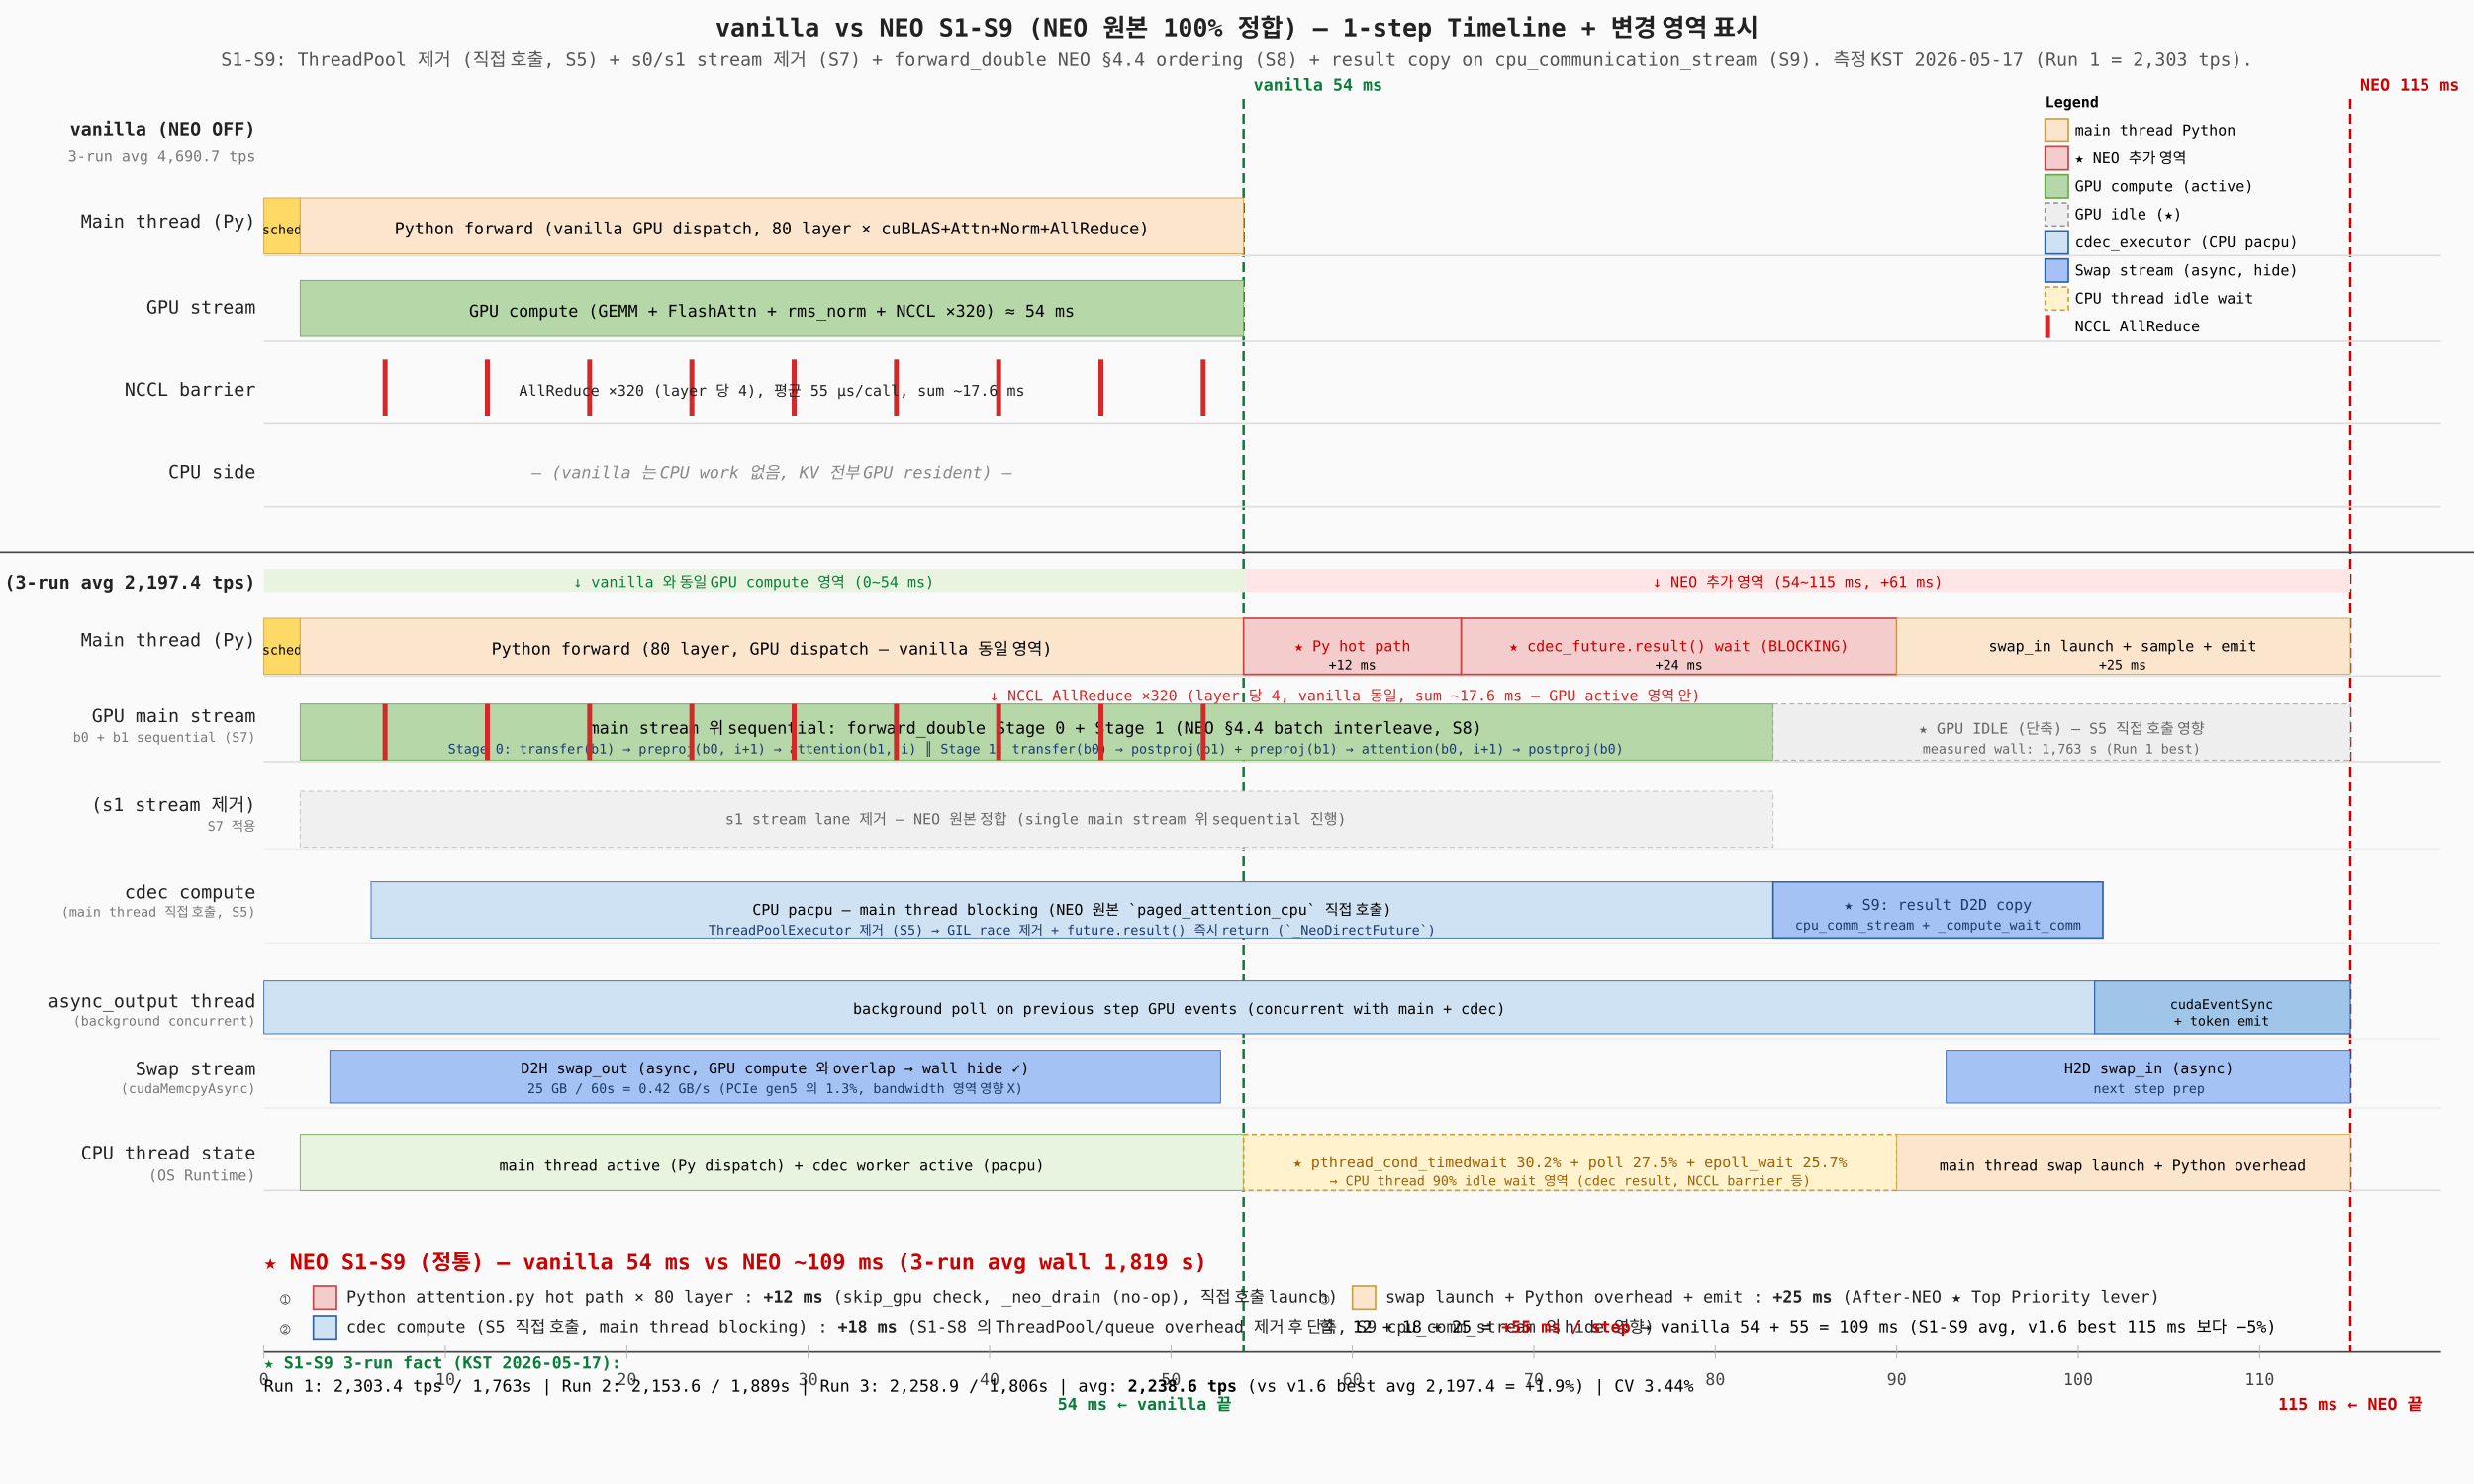
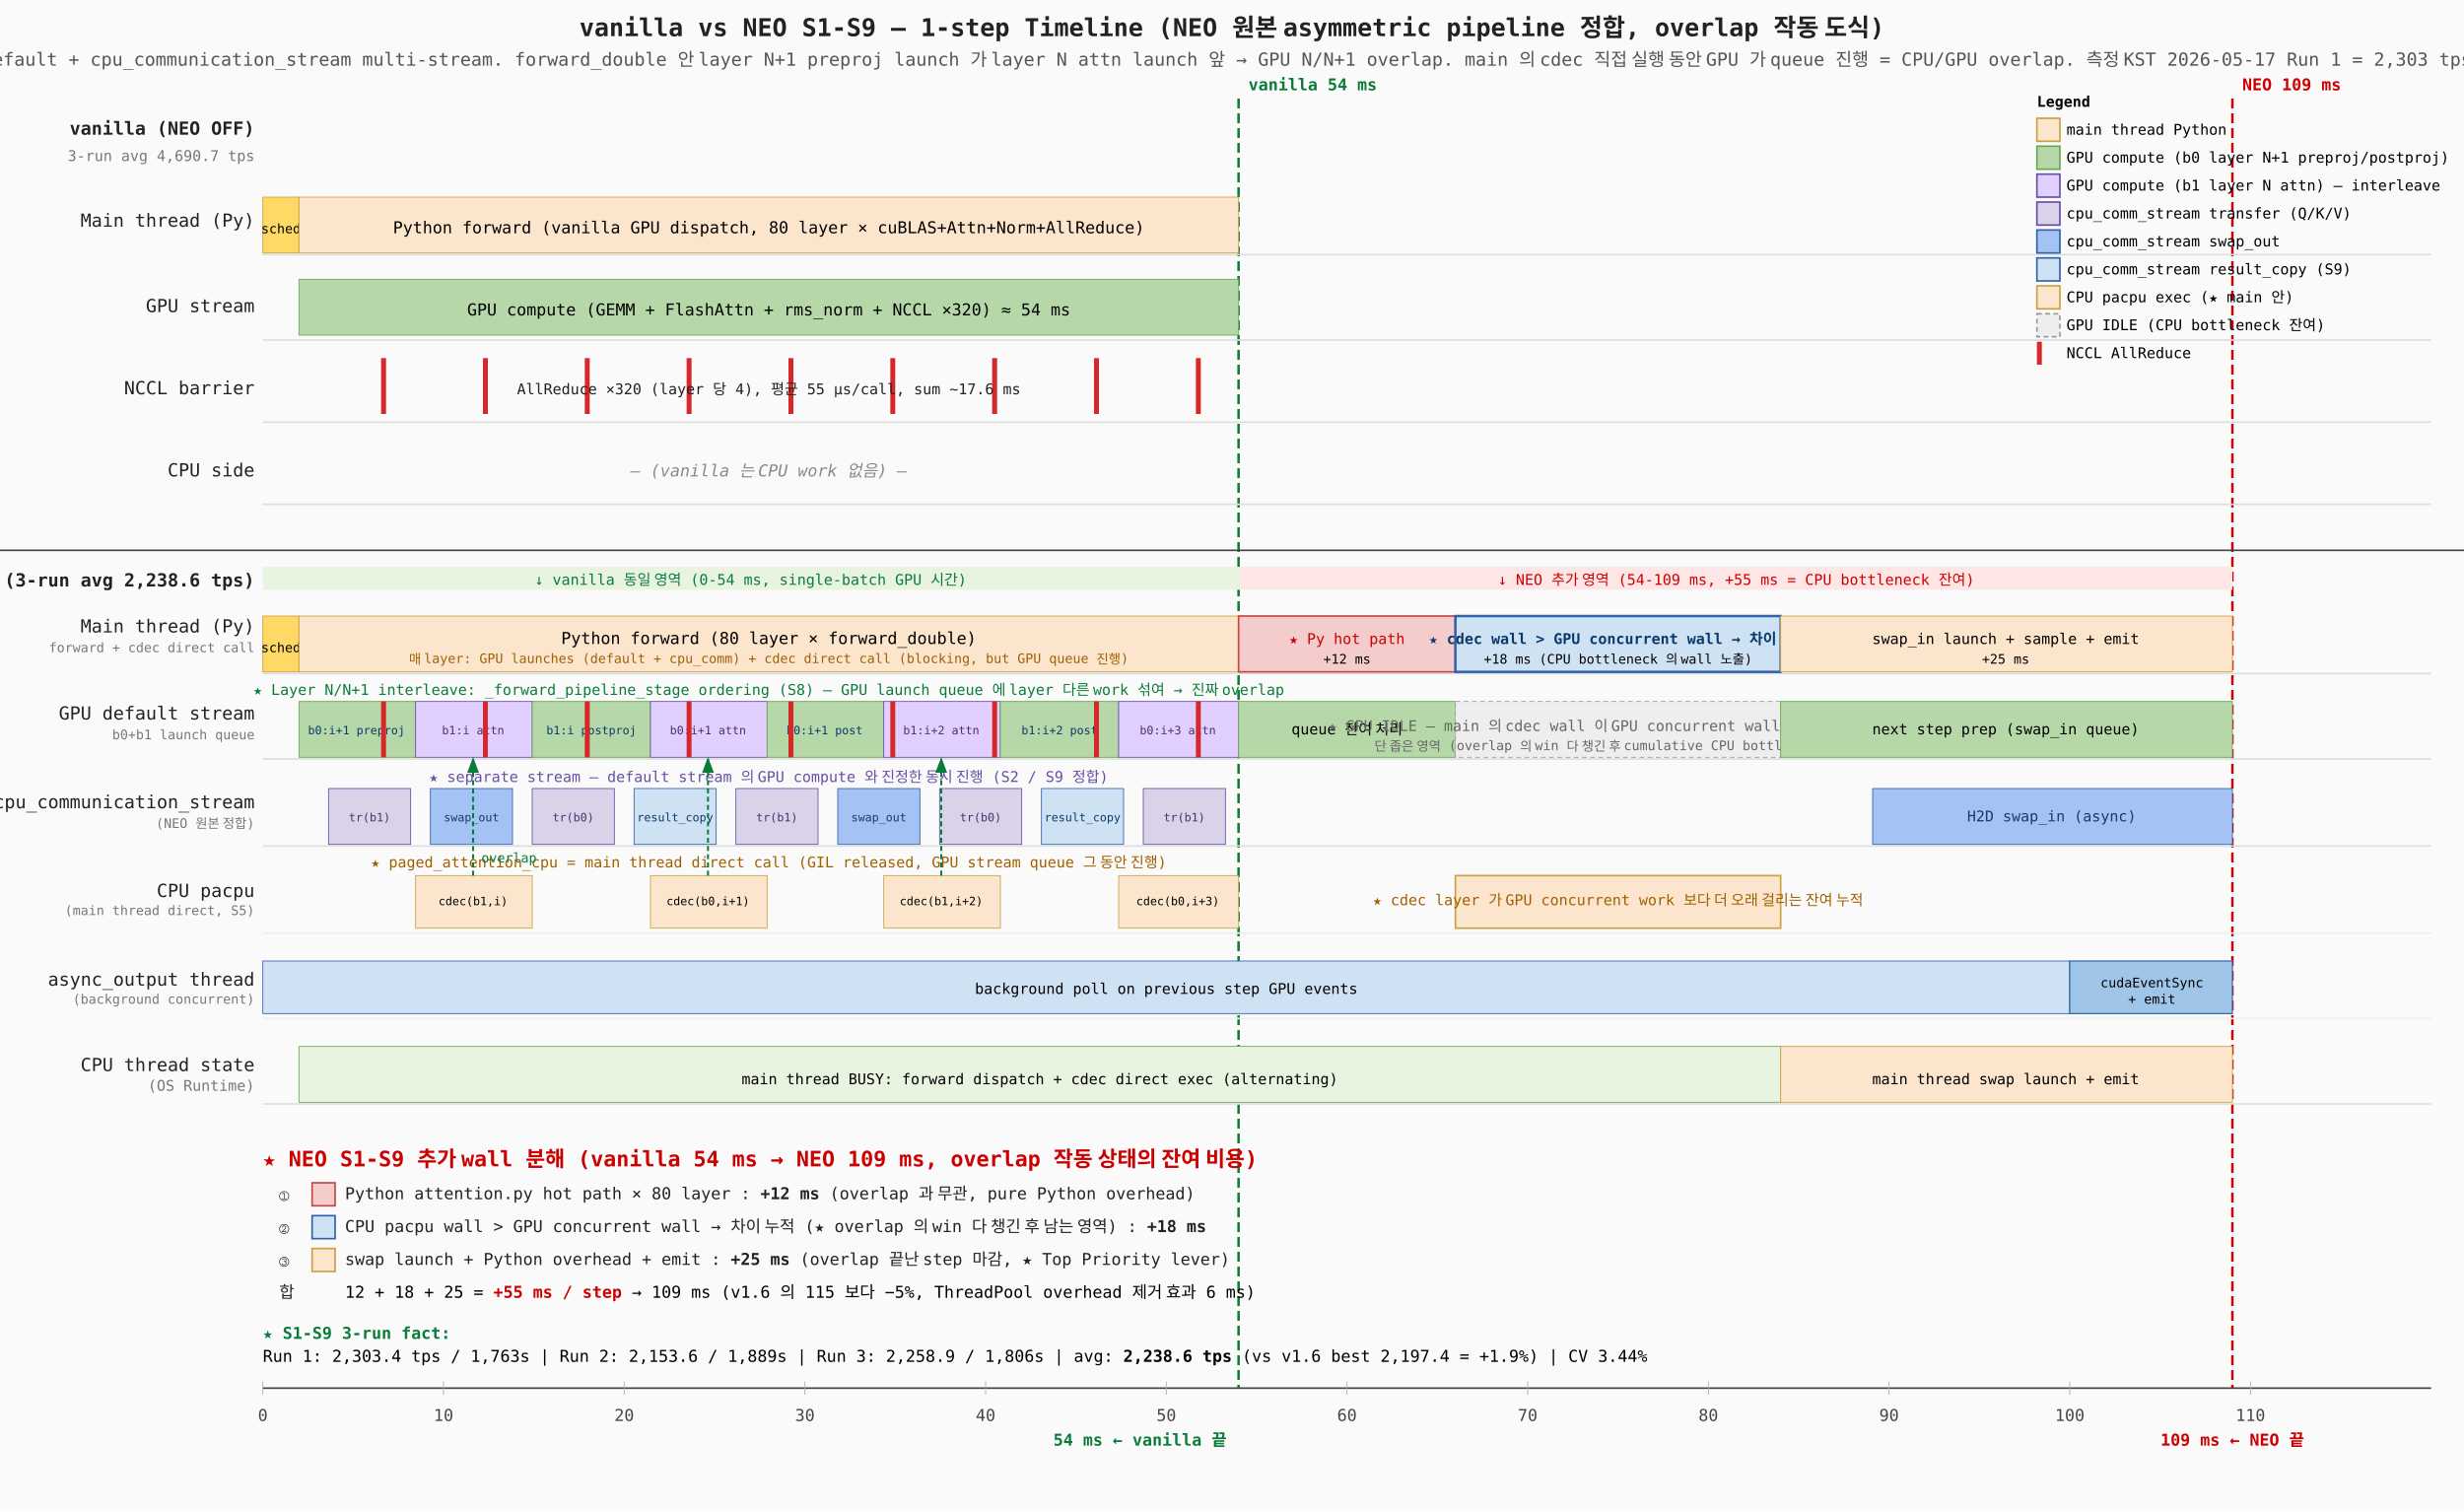
- <svg xmlns="http://www.w3.org/2000/svg" viewBox="0 0 1500 900" font-family="Menlo, monospace" font-size="11">
-   <rect width="1500" height="900" fill="#fafafa" />
-   <text x="750" y="22" text-anchor="middle" font-size="15" font-weight="bold" fill="#222">vanilla vs NEO S1-S9 (NEO 원본 100% 정합) — 1-step Timeline + 변경 영역 표시</text>
+ <svg xmlns="http://www.w3.org/2000/svg" viewBox="0 0 1500 920" font-family="Menlo, monospace" font-size="11">
+   <rect width="1500" height="920" fill="#fafafa" />
+   <text x="750" y="22" text-anchor="middle" font-size="15" font-weight="bold" fill="#222">vanilla vs NEO S1-S9 — 1-step Timeline (NEO 원본 asymmetric pipeline 정합, overlap 작동 도식)</text>
  <text x="750" y="40" text-anchor="middle" font-size="11" fill="#555">
-     S1-S9: ThreadPool 제거 (직접 호출, S5) + s0/s1 stream 제거 (S7) + forward_double NEO §4.4 ordering (S8) + result copy on cpu_communication_stream (S9). 측정 KST 2026-05-17 (Run 1 = 2,303 tps).
+     default + cpu_communication_stream multi-stream. forward_double 안 layer N+1 preproj launch 가 layer N attn launch 앞 → GPU N/N+1 overlap. main 의 cdec 직접 실행 동안 GPU 가 queue 진행 = CPU/GPU overlap. 측정 KST 2026-05-17 Run 1 = 2,303 tps.
  </text>
-   <line x1="160" y1="820" x2="1480" y2="820" stroke="#444" stroke-width="1" />
+   <line x1="160" y1="845" x2="1480" y2="845" stroke="#444" stroke-width="1" />
  <g font-size="10" fill="#444">
-     <text x="160" y="840" text-anchor="middle">0</text>
-     <text x="270" y="840" text-anchor="middle">10</text>
-     <text x="380" y="840" text-anchor="middle">20</text>
-     <text x="490" y="840" text-anchor="middle">30</text>
-     <text x="600" y="840" text-anchor="middle">40</text>
-     <text x="694" y="855" text-anchor="middle" font-weight="bold" fill="#0a7c3a">54 ms ← vanilla 끝</text>
-     <text x="710" y="840" text-anchor="middle">50</text>
-     <text x="820" y="840" text-anchor="middle">60</text>
-     <text x="930" y="840" text-anchor="middle">70</text>
-     <text x="1040" y="840" text-anchor="middle">80</text>
-     <text x="1150" y="840" text-anchor="middle">90</text>
-     <text x="1260" y="840" text-anchor="middle">100</text>
-     <text x="1370" y="840" text-anchor="middle">110</text>
-     <text x="1425" y="855" text-anchor="middle" font-weight="bold" fill="#c00">115 ms ← NEO 끝</text>
+     <text x="160" y="865" text-anchor="middle">0</text>
+     <text x="270" y="865" text-anchor="middle">10</text>
+     <text x="380" y="865" text-anchor="middle">20</text>
+     <text x="490" y="865" text-anchor="middle">30</text>
+     <text x="600" y="865" text-anchor="middle">40</text>
+     <text x="694" y="880" text-anchor="middle" font-weight="bold" fill="#0a7c3a">54 ms ← vanilla 끝</text>
+     <text x="710" y="865" text-anchor="middle">50</text>
+     <text x="820" y="865" text-anchor="middle">60</text>
+     <text x="930" y="865" text-anchor="middle">70</text>
+     <text x="1040" y="865" text-anchor="middle">80</text>
+     <text x="1150" y="865" text-anchor="middle">90</text>
+     <text x="1260" y="865" text-anchor="middle">100</text>
+     <text x="1370" y="865" text-anchor="middle">110</text>
+     <text x="1359" y="880" text-anchor="middle" font-weight="bold" fill="#c00">109 ms ← NEO 끝</text>
  </g>
  <g stroke="#aaa" stroke-width="0.5">
-     <line x1="160" y1="816" x2="160" y2="824" />
-     <line x1="270" y1="816" x2="270" y2="824" />
-     <line x1="380" y1="816" x2="380" y2="824" />
-     <line x1="490" y1="816" x2="490" y2="824" />
-     <line x1="600" y1="816" x2="600" y2="824" />
-     <line x1="710" y1="816" x2="710" y2="824" />
-     <line x1="820" y1="816" x2="820" y2="824" />
-     <line x1="930" y1="816" x2="930" y2="824" />
-     <line x1="1040" y1="816" x2="1040" y2="824" />
-     <line x1="1150" y1="816" x2="1150" y2="824" />
-     <line x1="1260" y1="816" x2="1260" y2="824" />
-     <line x1="1370" y1="816" x2="1370" y2="824" />
-   </g>
-   <line x1="754" y1="60" x2="754" y2="820" stroke="#0a7c3a" stroke-width="1.5" stroke-dasharray="6,3" />
+     <line x1="160" y1="841" x2="160" y2="849" />
+     <line x1="270" y1="841" x2="270" y2="849" />
+     <line x1="380" y1="841" x2="380" y2="849" />
+     <line x1="490" y1="841" x2="490" y2="849" />
+     <line x1="600" y1="841" x2="600" y2="849" />
+     <line x1="710" y1="841" x2="710" y2="849" />
+     <line x1="820" y1="841" x2="820" y2="849" />
+     <line x1="930" y1="841" x2="930" y2="849" />
+     <line x1="1040" y1="841" x2="1040" y2="849" />
+     <line x1="1150" y1="841" x2="1150" y2="849" />
+     <line x1="1260" y1="841" x2="1260" y2="849" />
+     <line x1="1370" y1="841" x2="1370" y2="849" />
+   </g>
+   <line x1="754" y1="60" x2="754" y2="845" stroke="#0a7c3a" stroke-width="1.5" stroke-dasharray="6,3" />
  <text x="760" y="55" font-size="10" font-weight="bold" fill="#0a7c3a">vanilla 54 ms</text>
-   <line x1="1425" y1="60" x2="1425" y2="820" stroke="#c00" stroke-width="1.5" stroke-dasharray="6,3" />
-   <text x="1431" y="55" font-size="10" font-weight="bold" fill="#c00">NEO 115 ms</text>
+   <line x1="1359" y1="60" x2="1359" y2="845" stroke="#c00" stroke-width="1.5" stroke-dasharray="6,3" />
+   <text x="1365" y="55" font-size="10" font-weight="bold" fill="#c00">NEO 109 ms</text>
  <text x="155" y="82" text-anchor="end" font-weight="bold" fill="#222">vanilla (NEO OFF)</text>
  <text x="155" y="98" text-anchor="end" font-size="9" fill="#777">3-run avg 4,690.7 tps</text>
  <text x="155" y="138" text-anchor="end" fill="#222">Main thread (Py)</text>
  <line x1="160" y1="155" x2="1480" y2="155" stroke="#ddd" />
  <rect x="160" y="120" width="22" height="34" fill="#ffd966" stroke="#caa040" stroke-width="0.5" />
  <text x="171" y="142" text-anchor="middle" font-size="8">sched</text>
  <rect x="182" y="120" width="572" height="34" fill="#fce5cd" stroke="#caa040" stroke-width="0.5" />
  <text x="468" y="142" text-anchor="middle" font-size="10">Python forward (vanilla GPU dispatch, 80 layer × cuBLAS+Attn+Norm+AllReduce)</text>
  <text x="155" y="190" text-anchor="end" fill="#222">GPU stream</text>
  <line x1="160" y1="207" x2="1480" y2="207" stroke="#ddd" />
  <rect x="182" y="170" width="572" height="34" fill="#b6d7a8" stroke="#6aa84f" stroke-width="0.5" />
  <text x="468" y="192" text-anchor="middle" font-size="10">GPU compute (GEMM + FlashAttn + rms_norm + NCCL ×320) ≈ 54 ms</text>
  <text x="155" y="240" text-anchor="end" fill="#222">NCCL barrier</text>
  <line x1="160" y1="257" x2="1480" y2="257" stroke="#ddd" />
  <g fill="#d62828">
    <rect x="232" y="218" width="3" height="34" />
    <rect x="294" y="218" width="3" height="34" />
    <rect x="356" y="218" width="3" height="34" />
    <rect x="418" y="218" width="3" height="34" />
    <rect x="480" y="218" width="3" height="34" />
    <rect x="542" y="218" width="3" height="34" />
    <rect x="604" y="218" width="3" height="34" />
    <rect x="666" y="218" width="3" height="34" />
    <rect x="728" y="218" width="3" height="34" />
  </g>
  <text x="468" y="240" text-anchor="middle" font-size="9" fill="#222">AllReduce ×320 (layer 당 4), 평균 55 μs/call, sum ~17.6 ms</text>
  <text x="155" y="290" text-anchor="end" fill="#222">CPU side</text>
  <line x1="160" y1="307" x2="1480" y2="307" stroke="#ddd" />
-   <text x="468" y="290" text-anchor="middle" font-size="10" fill="#888" font-style="italic">— (vanilla 는 CPU work 없음, KV 전부 GPU resident) —</text>
+   <text x="468" y="290" text-anchor="middle" font-size="10" fill="#888" font-style="italic">— (vanilla 는 CPU work 없음) —</text>
  <line x1="0" y1="335" x2="1500" y2="335" stroke="#444" stroke-width="1" />
-   <text x="155" y="357" text-anchor="end" font-weight="bold" fill="#222">NEO v1.6 (3-run avg 2,197.4 tps)</text>
+   <text x="155" y="357" text-anchor="end" font-weight="bold" fill="#222">NEO S1-S9 (3-run avg 2,238.6 tps)</text>
  <rect x="160" y="345" width="595" height="14" fill="#e8f3e0" stroke="none" />
-   <text x="457" y="356" text-anchor="middle" font-size="9" fill="#0a7c3a">↓ vanilla 와 동일 GPU compute 영역 (0~54 ms)</text>
-   <rect x="755" y="345" width="670" height="14" fill="#ffe6e6" stroke="none" />
-   <text x="1090" y="356" text-anchor="middle" font-size="9" fill="#c00">↓ NEO 추가 영역 (54~115 ms, +61 ms)</text>
-   <text x="155" y="392" text-anchor="end" fill="#222">Main thread (Py)</text>
+   <text x="457" y="356" text-anchor="middle" font-size="9" fill="#0a7c3a">↓ vanilla 동일 영역 (0-54 ms, single-batch GPU 시간)</text>
+   <rect x="755" y="345" width="604" height="14" fill="#ffe6e6" stroke="none" />
+   <text x="1057" y="356" text-anchor="middle" font-size="9" fill="#c00">↓ NEO 추가 영역 (54-109 ms, +55 ms = CPU bottleneck 잔여)</text>
+   <text x="155" y="385" text-anchor="end" fill="#222">Main thread (Py)</text>
+   <text x="155" y="397" text-anchor="end" font-size="8" fill="#777">forward + cdec direct call</text>
  <line x1="160" y1="410" x2="1480" y2="410" stroke="#ddd" />
  <rect x="160" y="375" width="22" height="34" fill="#ffd966" stroke="#caa040" stroke-width="0.5" />
  <text x="171" y="397" text-anchor="middle" font-size="8">sched</text>
  <rect x="182" y="375" width="572" height="34" fill="#fce5cd" stroke="#caa040" stroke-width="0.5" />
-   <text x="468" y="397" text-anchor="middle" font-size="10">Python forward (80 layer, GPU dispatch — vanilla 동일 영역)</text>
+   <text x="468" y="392" text-anchor="middle" font-size="10">Python forward (80 layer × forward_double)</text>
+   <text x="468" y="404" text-anchor="middle" font-size="8" fill="#a06000">매 layer: GPU launches (default + cpu_comm) + cdec direct call (blocking, but GPU queue 진행)</text>
  <rect x="754" y="375" width="132" height="34" fill="#f4cccc" stroke="#c44545" stroke-width="1" />
-   <text x="820" y="395" text-anchor="middle" font-size="9" fill="#c00">★ Py hot path</text>
-   <text x="820" y="406" text-anchor="middle" font-size="8" fill="#000">+12 ms</text>
-   <rect x="886" y="375" width="264" height="34" fill="#f4cccc" stroke="#c44545" stroke-width="1" />
-   <text x="1018" y="395" text-anchor="middle" font-size="9" fill="#c00">★ cdec_future.result() wait (BLOCKING)</text>
-   <text x="1018" y="406" text-anchor="middle" font-size="8" fill="#000">+24 ms</text>
-   <rect x="1150" y="375" width="275" height="34" fill="#fce5cd" stroke="#caa040" stroke-width="0.5" />
-   <text x="1287" y="395" text-anchor="middle" font-size="9">swap_in launch + sample + emit</text>
-   <text x="1287" y="406" text-anchor="middle" font-size="8">+25 ms</text>
-   <text x="155" y="438" text-anchor="end" fill="#222">GPU main stream</text>
-   <text x="155" y="450" text-anchor="end" font-size="8" fill="#777">b0 + b1 sequential (S7)</text>
+   <text x="820" y="392" text-anchor="middle" font-size="9" fill="#c00">★ Py hot path</text>
+   <text x="820" y="404" text-anchor="middle" font-size="8" fill="#000">+12 ms</text>
+   <rect x="886" y="375" width="198" height="34" fill="#cfe2f3" stroke="#3061ab" stroke-width="1.5" />
+   <text x="985" y="392" text-anchor="middle" font-size="9" font-weight="bold" fill="#0a3a6b">★ cdec wall &gt; GPU concurrent wall → 차이 누적</text>
+   <text x="985" y="404" text-anchor="middle" font-size="8" fill="#000">+18 ms (CPU bottleneck 의 wall 노출)</text>
+   <rect x="1084" y="375" width="275" height="34" fill="#fce5cd" stroke="#caa040" stroke-width="0.5" />
+   <text x="1221" y="392" text-anchor="middle" font-size="9">swap_in launch + sample + emit</text>
+   <text x="1221" y="404" text-anchor="middle" font-size="8">+25 ms</text>
+   <text x="155" y="438" text-anchor="end" fill="#222">GPU default stream</text>
+   <text x="155" y="450" text-anchor="end" font-size="8" fill="#777">b0+b1 launch queue</text>
  <line x1="160" y1="462" x2="1480" y2="462" stroke="#ddd" />
-   <rect x="182" y="427" width="893" height="34" fill="#b6d7a8" stroke="#6aa84f" stroke-width="0.5" />
-   <text x="628" y="445" text-anchor="middle" font-size="10">main stream 위 sequential: forward_double Stage 0 + Stage 1 (NEO §4.4 batch interleave, S8)</text>
-   <text x="628" y="457" text-anchor="middle" font-size="8" fill="#1a3a6b">Stage 0: transfer(b1) → preproj(b0, i+1) → attention(b1, i)  ║  Stage 1: transfer(b0) → postproj(b1) + preproj(b1) → attention(b0, i+1) → postproj(b0)</text>
-   <rect x="1075" y="427" width="350" height="34" fill="#eeeeee" stroke="#999" stroke-width="0.5" stroke-dasharray="3,2" />
-   <text x="1250" y="445" text-anchor="middle" font-size="9" fill="#666">★ GPU IDLE (단축) — S5 직접 호출 영향</text>
-   <text x="1250" y="457" text-anchor="middle" font-size="8" fill="#666">measured wall: 1,763 s (Run 1 best)</text>
+   <g>
+     <rect x="182" y="427" width="71" height="34" fill="#b6d7a8" stroke="#6aa84f" stroke-width="0.5" />
+     <text x="217" y="447" text-anchor="middle" font-size="7" fill="#0a3a6b">b0:i+1 preproj</text>
+     <rect x="253" y="427" width="71" height="34" fill="#e1cfff" stroke="#674ea7" stroke-width="0.5" />
+     <text x="288" y="447" text-anchor="middle" font-size="7" fill="#4a316b">b1:i attn</text>
+     <rect x="324" y="427" width="72" height="34" fill="#b6d7a8" stroke="#6aa84f" stroke-width="0.5" />
+     <text x="360" y="447" text-anchor="middle" font-size="7" fill="#0a3a6b">b1:i postproj</text>
+     <rect x="396" y="427" width="71" height="34" fill="#e1cfff" stroke="#674ea7" stroke-width="0.5" />
+     <text x="431" y="447" text-anchor="middle" font-size="7" fill="#4a316b">b0:i+1 attn</text>
+     <rect x="467" y="427" width="71" height="34" fill="#b6d7a8" stroke="#6aa84f" stroke-width="0.5" />
+     <text x="502" y="447" text-anchor="middle" font-size="7" fill="#0a3a6b">b0:i+1 post</text>
+     <rect x="538" y="427" width="71" height="34" fill="#e1cfff" stroke="#674ea7" stroke-width="0.5" />
+     <text x="573" y="447" text-anchor="middle" font-size="7" fill="#4a316b">b1:i+2 attn</text>
+     <rect x="609" y="427" width="72" height="34" fill="#b6d7a8" stroke="#6aa84f" stroke-width="0.5" />
+     <text x="645" y="447" text-anchor="middle" font-size="7" fill="#0a3a6b">b1:i+2 post</text>
+     <rect x="681" y="427" width="73" height="34" fill="#e1cfff" stroke="#674ea7" stroke-width="0.5" />
+     <text x="717" y="447" text-anchor="middle" font-size="7" fill="#4a316b">b0:i+3 attn</text>
+   </g>
+   <text x="468" y="423" text-anchor="middle" font-size="9" fill="#0a7c3a">★ Layer N/N+1 interleave: _forward_pipeline_stage ordering (S8) — GPU launch queue 에 layer 다른 work 섞여 → 진짜 overlap</text>
+   <rect x="754" y="427" width="132" height="34" fill="#b6d7a8" stroke="#6aa84f" stroke-width="0.5" />
+   <text x="820" y="447" text-anchor="middle" font-size="9">queue 잔여 처리</text>
+   <rect x="886" y="427" width="198" height="34" fill="#eeeeee" stroke="#999" stroke-width="0.5" stroke-dasharray="3,2" />
+   <text x="985" y="445" text-anchor="middle" font-size="9" fill="#666">★ GPU IDLE — main 의 cdec wall 이 GPU concurrent wall 보다 길어 남는 영역</text>
+   <text x="985" y="457" text-anchor="middle" font-size="8" fill="#666">단 좁은 영역 (overlap 의 win 다 챙긴 후 cumulative CPU bottleneck 잔여)</text>
+   <rect x="1084" y="427" width="275" height="34" fill="#b6d7a8" stroke="#6aa84f" stroke-width="0.5" />
+   <text x="1221" y="447" text-anchor="middle" font-size="9">next step prep (swap_in queue)</text>
  <g fill="#d62828">
    <rect x="232" y="427" width="3" height="34" />
    <rect x="294" y="427" width="3" height="34" />
    <rect x="356" y="427" width="3" height="34" />
    <rect x="418" y="427" width="3" height="34" />
    <rect x="480" y="427" width="3" height="34" />
    <rect x="542" y="427" width="3" height="34" />
    <rect x="604" y="427" width="3" height="34" />
    <rect x="666" y="427" width="3" height="34" />
    <rect x="728" y="427" width="3" height="34" />
  </g>
-   <text x="600" y="425" font-size="9" fill="#d62828">↓ NCCL AllReduce ×320 (layer 당 4, vanilla 동일, sum ~17.6 ms — GPU active 영역 안)</text>
-   <text x="155" y="492" text-anchor="end" fill="#222">(s1 stream 제거)</text>
-   <text x="155" y="504" text-anchor="end" font-size="8" fill="#777">S7 적용</text>
-   <line x1="160" y1="515" x2="1480" y2="515" stroke="#eee" />
-   <rect x="182" y="480" width="893" height="34" fill="#f0f0f0" stroke="#bbb" stroke-width="0.5" stroke-dasharray="3,2" />
-   <text x="628" y="500" text-anchor="middle" font-size="9" fill="#666">s1 stream lane 제거 — NEO 원본 정합 (single main stream 위 sequential 진행)</text>
-   <text x="155" y="545" text-anchor="end" fill="#222">cdec compute</text>
-   <text x="155" y="556" text-anchor="end" font-size="8" fill="#777">(main thread 직접 호출, S5)</text>
-   <line x1="160" y1="572" x2="1480" y2="572" stroke="#eee" />
-   <rect x="225" y="535" width="850" height="34" fill="#cfe2f3" stroke="#3061ab" stroke-width="0.5" />
-   <text x="650" y="555" text-anchor="middle" font-size="9">CPU pacpu — main thread blocking (NEO 원본 `paged_attention_cpu` 직접 호출)</text>
-   <text x="650" y="567" text-anchor="middle" font-size="8" fill="#1a3a6b">ThreadPoolExecutor 제거 (S5) → GIL race 제거 + future.result() 즉시 return (`_NeoDirectFuture`)</text>
-   <rect x="1075" y="535" width="200" height="34" fill="#a4c2f4" stroke="#3061ab" stroke-width="1" />
-   <text x="1175" y="552" text-anchor="middle" font-size="9" fill="#1a3a6b">★ S9: result D2D copy</text>
-   <text x="1175" y="564" text-anchor="middle" font-size="8" fill="#1a3a6b">cpu_comm_stream + _compute_wait_comm</text>
-   <text x="155" y="611" text-anchor="end" fill="#222">async_output thread</text>
-   <text x="155" y="622" text-anchor="end" font-size="8" fill="#777">(background concurrent)</text>
-   <line x1="160" y1="630" x2="1480" y2="630" stroke="#eee" />
-   <rect x="160" y="595" width="1110" height="32" fill="#cfe2f3" stroke="#3061ab" stroke-width="0.5" />
-   <text x="715" y="615" text-anchor="middle" font-size="9">background poll on previous step GPU events (concurrent with main + cdec)</text>
-   <rect x="1270" y="595" width="155" height="32" fill="#9fc5e8" stroke="#3061ab" stroke-width="0.7" />
-   <text x="1347" y="612" text-anchor="middle" font-size="8">cudaEventSync</text>
-   <text x="1347" y="622" text-anchor="middle" font-size="8">+ token emit</text>
-   <text x="155" y="652" text-anchor="end" fill="#222">Swap stream</text>
-   <text x="155" y="663" text-anchor="end" font-size="8" fill="#777">(cudaMemcpyAsync)</text>
-   <line x1="160" y1="672" x2="1480" y2="672" stroke="#eee" />
-   <rect x="200" y="637" width="540" height="32" fill="#a4c2f4" stroke="#3061ab" stroke-width="0.5" />
-   <text x="470" y="651" text-anchor="middle" font-size="9">D2H swap_out (async, GPU compute 와 overlap → wall hide ✓)</text>
-   <text x="470" y="663" text-anchor="middle" font-size="8" fill="#1a3a6b">25 GB / 60s = 0.42 GB/s (PCIe gen5 의 1.3%, bandwidth 영역 영향 X)</text>
-   <rect x="1180" y="637" width="245" height="32" fill="#a4c2f4" stroke="#3061ab" stroke-width="0.5" />
-   <text x="1303" y="651" text-anchor="middle" font-size="9">H2D swap_in (async)</text>
-   <text x="1303" y="663" text-anchor="middle" font-size="8" fill="#1a3a6b">next step prep</text>
-   <text x="155" y="703" text-anchor="end" fill="#222">CPU thread state</text>
-   <text x="155" y="716" text-anchor="end" font-size="9" fill="#777">(OS Runtime)</text>
-   <line x1="160" y1="722" x2="1480" y2="722" stroke="#ddd" />
-   <rect x="182" y="688" width="572" height="34" fill="#e8f3e0" stroke="#6aa84f" stroke-width="0.5" />
-   <text x="468" y="710" text-anchor="middle" font-size="9">main thread active (Py dispatch) + cdec worker active (pacpu)</text>
-   <rect x="754" y="688" width="396" height="34" fill="#fff2cc" stroke="#caa040" stroke-width="1" stroke-dasharray="3,2" />
-   <text x="952" y="708" text-anchor="middle" font-size="9" fill="#a06000">★ pthread_cond_timedwait 30.2% + poll 27.5% + epoll_wait 25.7%</text>
-   <text x="952" y="719" text-anchor="middle" font-size="8" fill="#a06000">→ CPU thread 90% idle wait 영역 (cdec result, NCCL barrier 등)</text>
-   <rect x="1150" y="688" width="275" height="34" fill="#fce5cd" stroke="#caa040" stroke-width="0.5" />
-   <text x="1287" y="710" text-anchor="middle" font-size="9">main thread swap launch + Python overhead</text>
-   <text x="160" y="770" font-size="13" font-weight="bold" fill="#c00">★ NEO S1-S9 (정통) — vanilla 54 ms vs NEO ~109 ms (3-run avg wall 1,819 s)</text>
+   <text x="155" y="492" text-anchor="end" fill="#222">cpu_communication_stream</text>
+   <text x="155" y="504" text-anchor="end" font-size="8" fill="#777">(NEO 원본 정합)</text>
+   <line x1="160" y1="515" x2="1480" y2="515" stroke="#ddd" />
+   <g>
+     <rect x="200" y="480" width="50" height="34" fill="#d9d2e9" stroke="#674ea7" stroke-width="0.5" />
+     <text x="225" y="500" text-anchor="middle" font-size="7" fill="#4a316b">tr(b1)</text>
+     <rect x="262" y="480" width="50" height="34" fill="#a4c2f4" stroke="#3061ab" stroke-width="0.5" />
+     <text x="287" y="500" text-anchor="middle" font-size="7" fill="#1a3a6b">swap_out</text>
+     <rect x="324" y="480" width="50" height="34" fill="#d9d2e9" stroke="#674ea7" stroke-width="0.5" />
+     <text x="349" y="500" text-anchor="middle" font-size="7" fill="#4a316b">tr(b0)</text>
+     <rect x="386" y="480" width="50" height="34" fill="#cfe2f3" stroke="#3061ab" stroke-width="0.5" />
+     <text x="411" y="500" text-anchor="middle" font-size="7" fill="#0a3a6b">result_copy</text>
+     <rect x="448" y="480" width="50" height="34" fill="#d9d2e9" stroke="#674ea7" stroke-width="0.5" />
+     <text x="473" y="500" text-anchor="middle" font-size="7" fill="#4a316b">tr(b1)</text>
+     <rect x="510" y="480" width="50" height="34" fill="#a4c2f4" stroke="#3061ab" stroke-width="0.5" />
+     <text x="535" y="500" text-anchor="middle" font-size="7" fill="#1a3a6b">swap_out</text>
+     <rect x="572" y="480" width="50" height="34" fill="#d9d2e9" stroke="#674ea7" stroke-width="0.5" />
+     <text x="597" y="500" text-anchor="middle" font-size="7" fill="#4a316b">tr(b0)</text>
+     <rect x="634" y="480" width="50" height="34" fill="#cfe2f3" stroke="#3061ab" stroke-width="0.5" />
+     <text x="659" y="500" text-anchor="middle" font-size="7" fill="#0a3a6b">result_copy</text>
+     <rect x="696" y="480" width="50" height="34" fill="#d9d2e9" stroke="#674ea7" stroke-width="0.5" />
+     <text x="721" y="500" text-anchor="middle" font-size="7" fill="#4a316b">tr(b1)</text>
+   </g>
+   <text x="468" y="476" text-anchor="middle" font-size="9" fill="#674ea7">★ separate stream — default stream 의 GPU compute 와 진정한 동시 진행 (S2 / S9 정합)</text>
+   <rect x="1140" y="480" width="219" height="34" fill="#a4c2f4" stroke="#3061ab" stroke-width="0.5" />
+   <text x="1249" y="500" text-anchor="middle" font-size="9" fill="#1a3a6b">H2D swap_in (async)</text>
+   <text x="155" y="546" text-anchor="end" fill="#222">CPU pacpu</text>
+   <text x="155" y="557" text-anchor="end" font-size="8" fill="#777">(main thread direct, S5)</text>
+   <line x1="160" y1="568" x2="1480" y2="568" stroke="#eee" />
+   <g>
+     <rect x="253" y="533" width="71" height="32" fill="#fce5cd" stroke="#caa040" stroke-width="0.5" />
+     <text x="288" y="551" text-anchor="middle" font-size="7">cdec(b1,i)</text>
+     <rect x="396" y="533" width="71" height="32" fill="#fce5cd" stroke="#caa040" stroke-width="0.5" />
+     <text x="431" y="551" text-anchor="middle" font-size="7">cdec(b0,i+1)</text>
+     <rect x="538" y="533" width="71" height="32" fill="#fce5cd" stroke="#caa040" stroke-width="0.5" />
+     <text x="573" y="551" text-anchor="middle" font-size="7">cdec(b1,i+2)</text>
+     <rect x="681" y="533" width="73" height="32" fill="#fce5cd" stroke="#caa040" stroke-width="0.5" />
+     <text x="717" y="551" text-anchor="middle" font-size="7">cdec(b0,i+3)</text>
+     <rect x="886" y="533" width="198" height="32" fill="#fce5cd" stroke="#caa040" stroke-width="1" />
+     <text x="985" y="551" text-anchor="middle" font-size="9" fill="#a06000">★ cdec layer 가 GPU concurrent work 보다 더 오래 걸리는 잔여 누적</text>
+   </g>
+   <text x="468" y="528" text-anchor="middle" font-size="9" fill="#a06000">★ paged_attention_cpu = main thread direct call (GIL released, GPU stream queue 그 동안 진행)</text>
+   <defs>
+     <marker id="ovarrow" markerWidth="8" markerHeight="6" refX="7" refY="3" orient="auto">
+       <polygon points="0 0, 8 3, 0 6" fill="#0a7c3a" />
+     </marker>
+   </defs>
+   <path d="M 288 533 L 288 462" stroke="#0a7c3a" stroke-width="1.2" fill="none" marker-end="url(#ovarrow)" stroke-dasharray="3,2" />
+   <text x="293" y="525" font-size="8" fill="#0a7c3a">overlap</text>
+   <path d="M 431 533 L 431 462" stroke="#0a7c3a" stroke-width="1.2" fill="none" marker-end="url(#ovarrow)" stroke-dasharray="3,2" />
+   <path d="M 573 533 L 573 462" stroke="#0a7c3a" stroke-width="1.2" fill="none" marker-end="url(#ovarrow)" stroke-dasharray="3,2" />
+   <text x="155" y="600" text-anchor="end" fill="#222">async_output thread</text>
+   <text x="155" y="611" text-anchor="end" font-size="8" fill="#777">(background concurrent)</text>
+   <line x1="160" y1="620" x2="1480" y2="620" stroke="#eee" />
+   <rect x="160" y="585" width="1100" height="32" fill="#cfe2f3" stroke="#3061ab" stroke-width="0.5" />
+   <text x="710" y="605" text-anchor="middle" font-size="9">background poll on previous step GPU events</text>
+   <rect x="1260" y="585" width="99" height="32" fill="#9fc5e8" stroke="#3061ab" stroke-width="0.7" />
+   <text x="1310" y="601" text-anchor="middle" font-size="8">cudaEventSync</text>
+   <text x="1310" y="611" text-anchor="middle" font-size="8">+ emit</text>
+   <text x="155" y="652" text-anchor="end" fill="#222">CPU thread state</text>
+   <text x="155" y="664" text-anchor="end" font-size="9" fill="#777">(OS Runtime)</text>
+   <line x1="160" y1="672" x2="1480" y2="672" stroke="#ddd" />
+   <rect x="182" y="637" width="902" height="34" fill="#e8f3e0" stroke="#6aa84f" stroke-width="0.5" />
+   <text x="633" y="660" text-anchor="middle" font-size="9">main thread BUSY: forward dispatch + cdec direct exec (alternating)</text>
+   <rect x="1084" y="637" width="275" height="34" fill="#fce5cd" stroke="#caa040" stroke-width="0.5" />
+   <text x="1221" y="660" text-anchor="middle" font-size="9">main thread swap launch + emit</text>
+   <text x="160" y="710" font-size="13" font-weight="bold" fill="#c00">★ NEO S1-S9 추가 wall 분해 (vanilla 54 ms → NEO 109 ms, overlap 작동 상태의 잔여 비용)</text>
  <g font-size="10">
-     <text x="170" y="790" fill="#222">①</text>
-     <rect x="190" y="780" width="14" height="14" fill="#f4cccc" stroke="#c44545" />
-     <text x="210" y="790" fill="#222">Python attention.py hot path × 80 layer : <tspan font-weight="bold">+12 ms</tspan> (skip_gpu check, _neo_drain (no-op), 직접 호출 launch)</text>
-     <text x="170" y="808" fill="#222">②</text>
-     <rect x="190" y="798" width="14" height="14" fill="#cfe2f3" stroke="#3061ab" />
-     <text x="210" y="808" fill="#222">cdec compute (S5 직접 호출, main thread blocking) : <tspan font-weight="bold">+18 ms</tspan> (S1-S8 의 ThreadPool/queue overhead 제거 후 단축, S9 cpu_comm_stream 의 hide 영향)</text>
-     <text x="800" y="790" fill="#222">③</text>
-     <rect x="820" y="780" width="14" height="14" fill="#fce5cd" stroke="#caa040" />
-     <text x="840" y="790" fill="#222">swap launch + Python overhead + emit : <tspan font-weight="bold">+25 ms</tspan> (After-NEO ★ Top Priority lever)</text>
-     <text x="800" y="808" fill="#222">합</text>
-     <text x="820" y="808" fill="#000">12 + 18 + 25 = <tspan font-weight="bold" fill="#c00">+55 ms / step</tspan>  →  vanilla 54 + 55 = 109 ms (S1-S9 avg, v1.6 best 115 ms 보다 −5%)</text>
-   </g>
-   <g font-size="10" transform="translate(160, 830)">
-     <text x="0" y="0" font-weight="bold" fill="#0a7c3a">★ S1-S9 3-run fact (KST 2026-05-17):</text>
-     <text x="0" y="14" fill="#000">Run 1: 2,303.4 tps / 1,763s  |  Run 2: 2,153.6 / 1,889s  |  Run 3: 2,258.9 / 1,806s  |  avg: <tspan font-weight="bold">2,238.6 tps</tspan> (vs v1.6 best avg 2,197.4 = +1.9%) | CV 3.44%</text>
+     <text x="170" y="730" fill="#222">①</text>
+     <rect x="190" y="720" width="14" height="14" fill="#f4cccc" stroke="#c44545" />
+     <text x="210" y="730" fill="#222">Python attention.py hot path × 80 layer : <tspan font-weight="bold">+12 ms</tspan> (overlap 과 무관, pure Python overhead)</text>
+     <text x="170" y="750" fill="#222">②</text>
+     <rect x="190" y="740" width="14" height="14" fill="#cfe2f3" stroke="#3061ab" />
+     <text x="210" y="750" fill="#222">CPU pacpu wall &gt; GPU concurrent wall → 차이 누적 (★ overlap 의 win 다 챙긴 후 남는 영역) : <tspan font-weight="bold">+18 ms</tspan>
+     </text>
+     <text x="170" y="770" fill="#222">③</text>
+     <rect x="190" y="760" width="14" height="14" fill="#fce5cd" stroke="#caa040" />
+     <text x="210" y="770" fill="#222">swap launch + Python overhead + emit : <tspan font-weight="bold">+25 ms</tspan> (overlap 끝난 step 마감, ★ Top Priority lever)</text>
+     <text x="170" y="790" fill="#222">합</text>
+     <text x="210" y="790" fill="#000">12 + 18 + 25 = <tspan font-weight="bold" fill="#c00">+55 ms / step</tspan> → 109 ms (v1.6 의 115 보다 −5%, ThreadPool overhead 제거 효과 6 ms)</text>
+   </g>
+   <g font-size="10" transform="translate(160, 815)">
+     <text x="0" y="0" font-weight="bold" fill="#0a7c3a">★ S1-S9 3-run fact:</text>
+     <text x="0" y="14" fill="#000">Run 1: 2,303.4 tps / 1,763s  |  Run 2: 2,153.6 / 1,889s  |  Run 3: 2,258.9 / 1,806s  |  avg: <tspan font-weight="bold">2,238.6 tps</tspan> (vs v1.6 best 2,197.4 = +1.9%) | CV 3.44%</text>
  </g>
  <g font-size="9" transform="translate(1240, 67)">
    <text x="0" y="-2" font-weight="bold">Legend</text>
    <rect x="0" y="5" width="14" height="14" fill="#fce5cd" stroke="#caa040" />
    <text x="18" y="15" fill="#000">main thread Python</text>
-     <rect x="0" y="22" width="14" height="14" fill="#f4cccc" stroke="#c44545" />
-     <text x="18" y="32" fill="#000">★ NEO 추가 영역</text>
-     <rect x="0" y="39" width="14" height="14" fill="#b6d7a8" stroke="#6aa84f" />
-     <text x="18" y="49" fill="#000">GPU compute (active)</text>
-     <rect x="0" y="56" width="14" height="14" fill="#eeeeee" stroke="#999" stroke-dasharray="3,2" />
-     <text x="18" y="66" fill="#000">GPU idle (★)</text>
-     <rect x="0" y="73" width="14" height="14" fill="#cfe2f3" stroke="#3061ab" />
-     <text x="18" y="83" fill="#000">cdec_executor (CPU pacpu)</text>
-     <rect x="0" y="90" width="14" height="14" fill="#a4c2f4" stroke="#3061ab" />
-     <text x="18" y="100" fill="#000">Swap stream (async, hide)</text>
-     <rect x="0" y="107" width="14" height="14" fill="#fff2cc" stroke="#caa040" stroke-dasharray="3,2" />
-     <text x="18" y="117" fill="#000">CPU thread idle wait</text>
-     <rect x="0" y="124" width="3" height="14" fill="#d62828" />
-     <text x="18" y="134" fill="#000">NCCL AllReduce</text>
+     <rect x="0" y="22" width="14" height="14" fill="#b6d7a8" stroke="#6aa84f" />
+     <text x="18" y="32" fill="#000">GPU compute (b0 layer N+1 preproj/postproj)</text>
+     <rect x="0" y="39" width="14" height="14" fill="#e1cfff" stroke="#674ea7" />
+     <text x="18" y="49" fill="#000">GPU compute (b1 layer N attn) — interleave</text>
+     <rect x="0" y="56" width="14" height="14" fill="#d9d2e9" stroke="#674ea7" />
+     <text x="18" y="66" fill="#000">cpu_comm_stream transfer (Q/K/V)</text>
+     <rect x="0" y="73" width="14" height="14" fill="#a4c2f4" stroke="#3061ab" />
+     <text x="18" y="83" fill="#000">cpu_comm_stream swap_out</text>
+     <rect x="0" y="90" width="14" height="14" fill="#cfe2f3" stroke="#3061ab" />
+     <text x="18" y="100" fill="#000">cpu_comm_stream result_copy (S9)</text>
+     <rect x="0" y="107" width="14" height="14" fill="#fce5cd" stroke="#caa040" />
+     <text x="18" y="117" fill="#000">CPU pacpu exec (★ main 안)</text>
+     <rect x="0" y="124" width="14" height="14" fill="#eeeeee" stroke="#999" stroke-dasharray="3,2" />
+     <text x="18" y="134" fill="#000">GPU IDLE (CPU bottleneck 잔여)</text>
+     <rect x="0" y="141" width="3" height="14" fill="#d62828" />
+     <text x="18" y="151" fill="#000">NCCL AllReduce</text>
  </g>
</svg>
